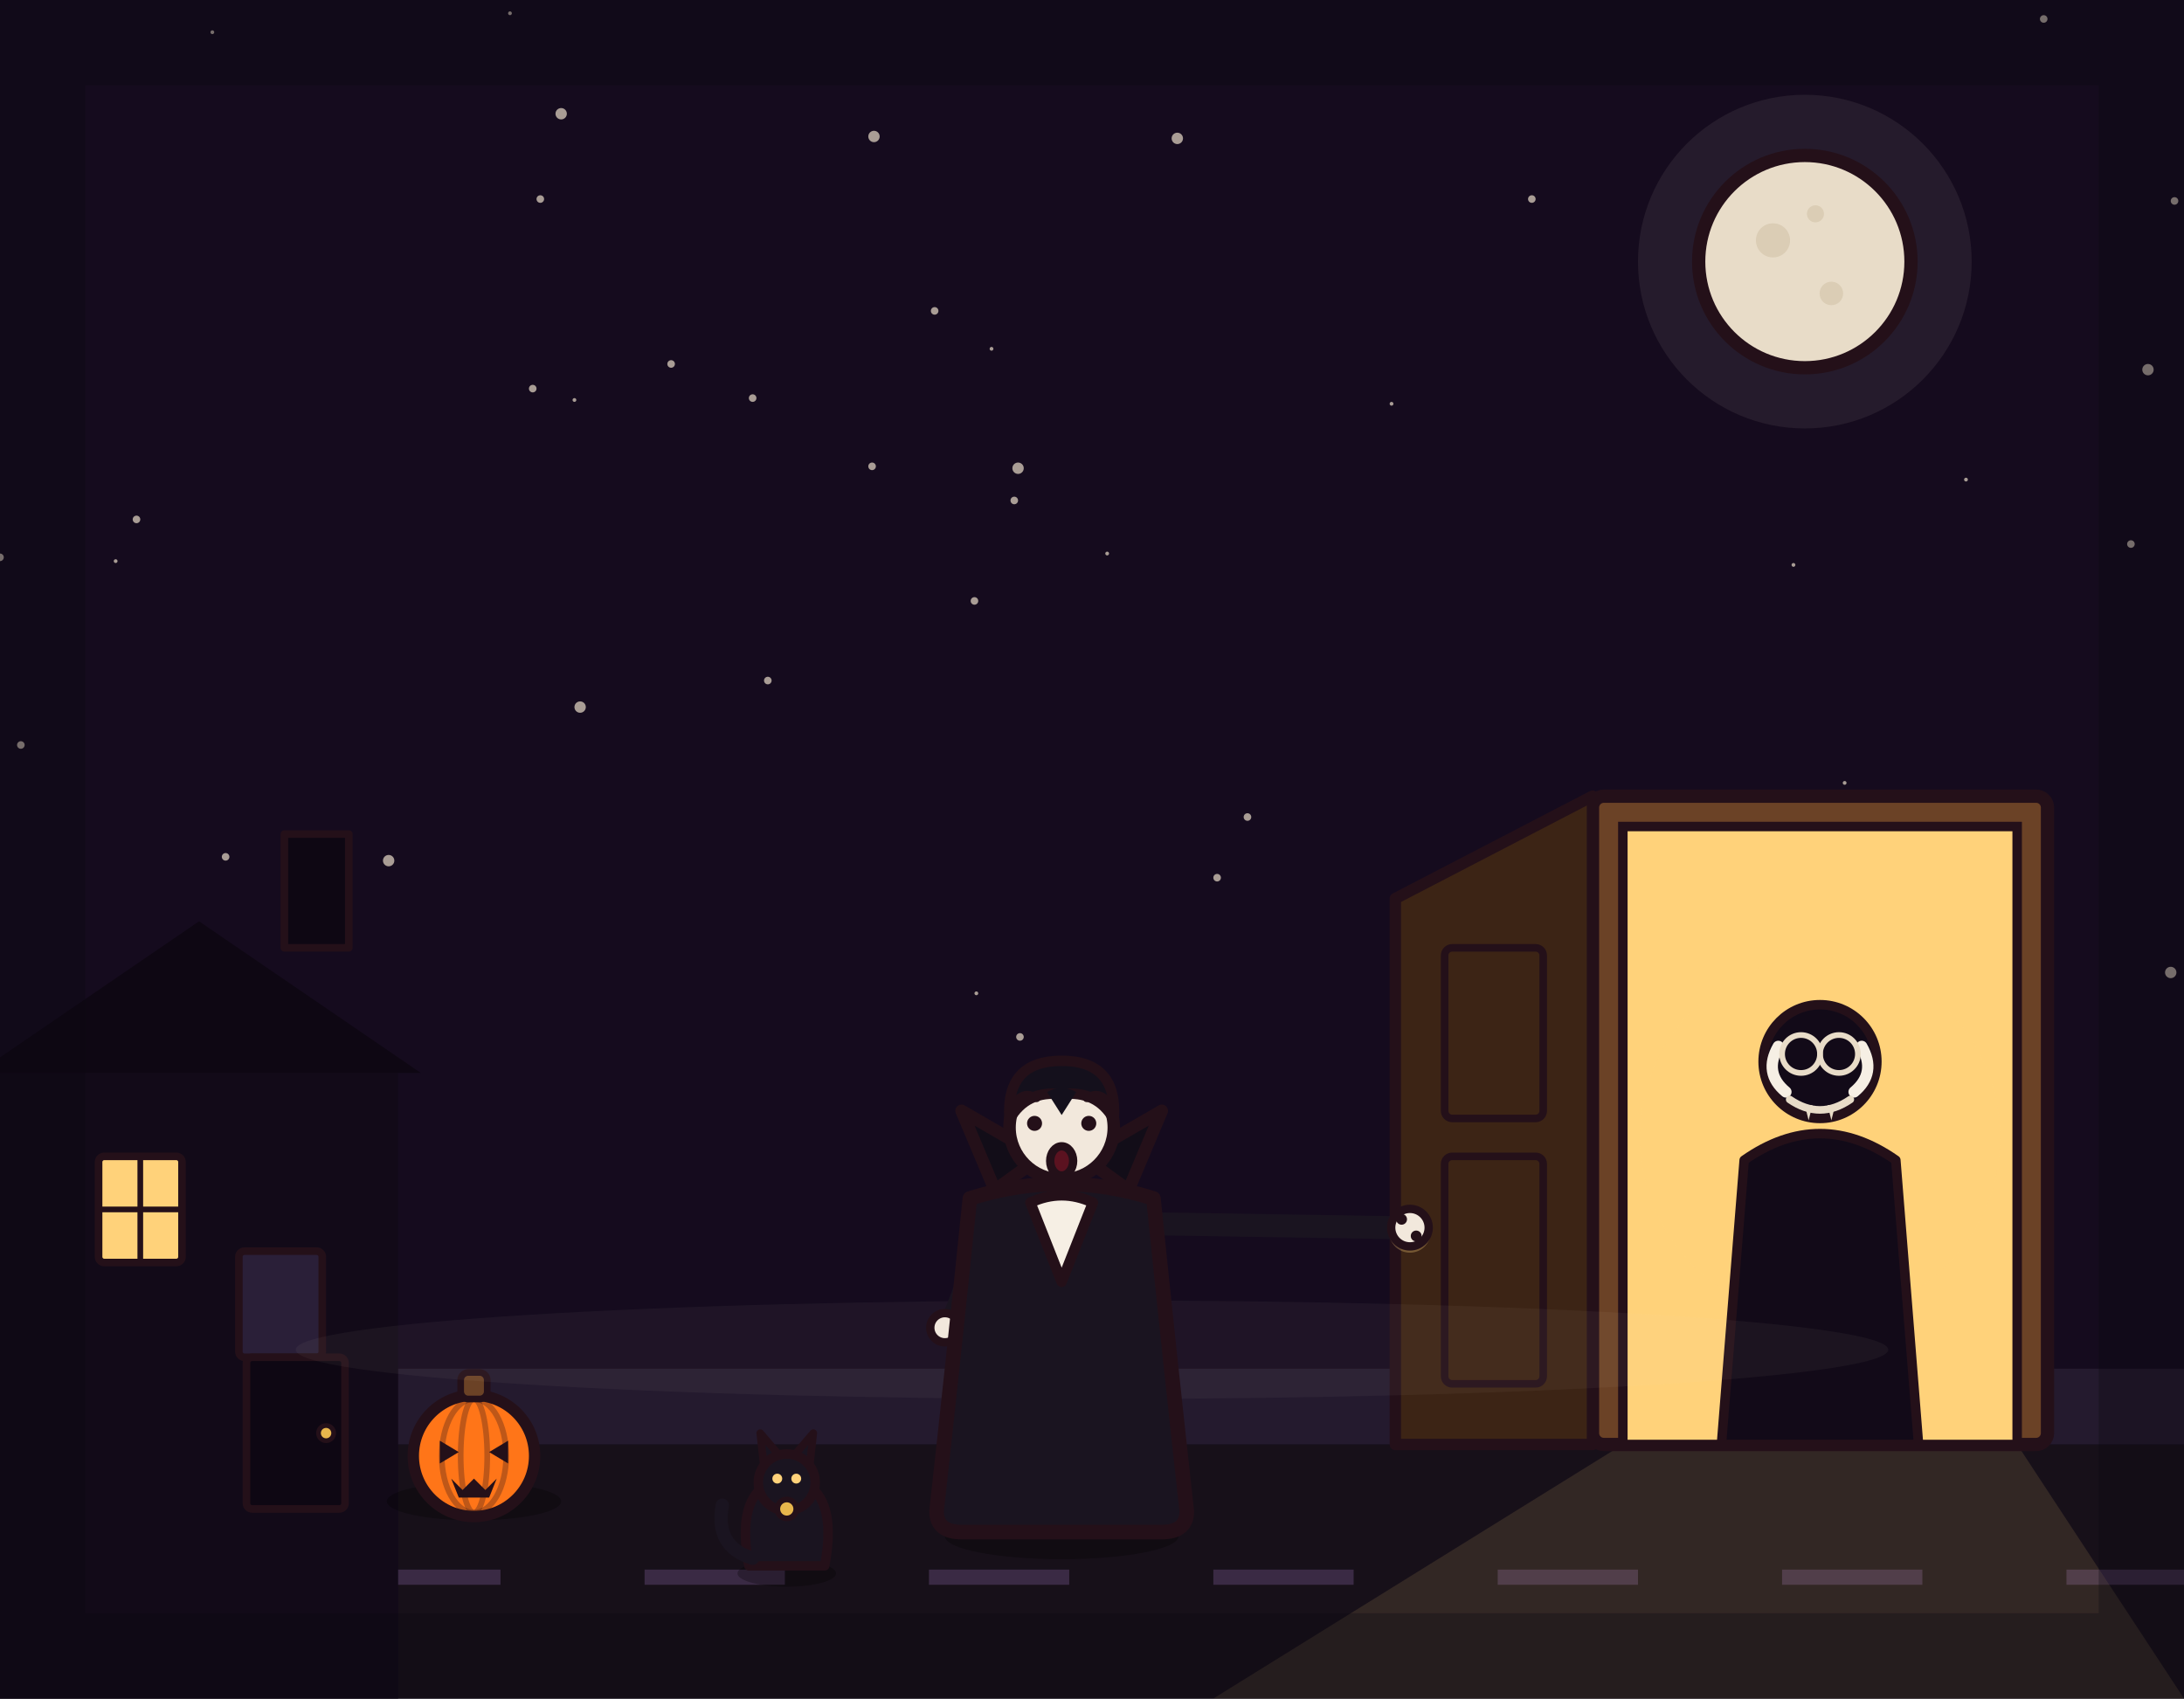
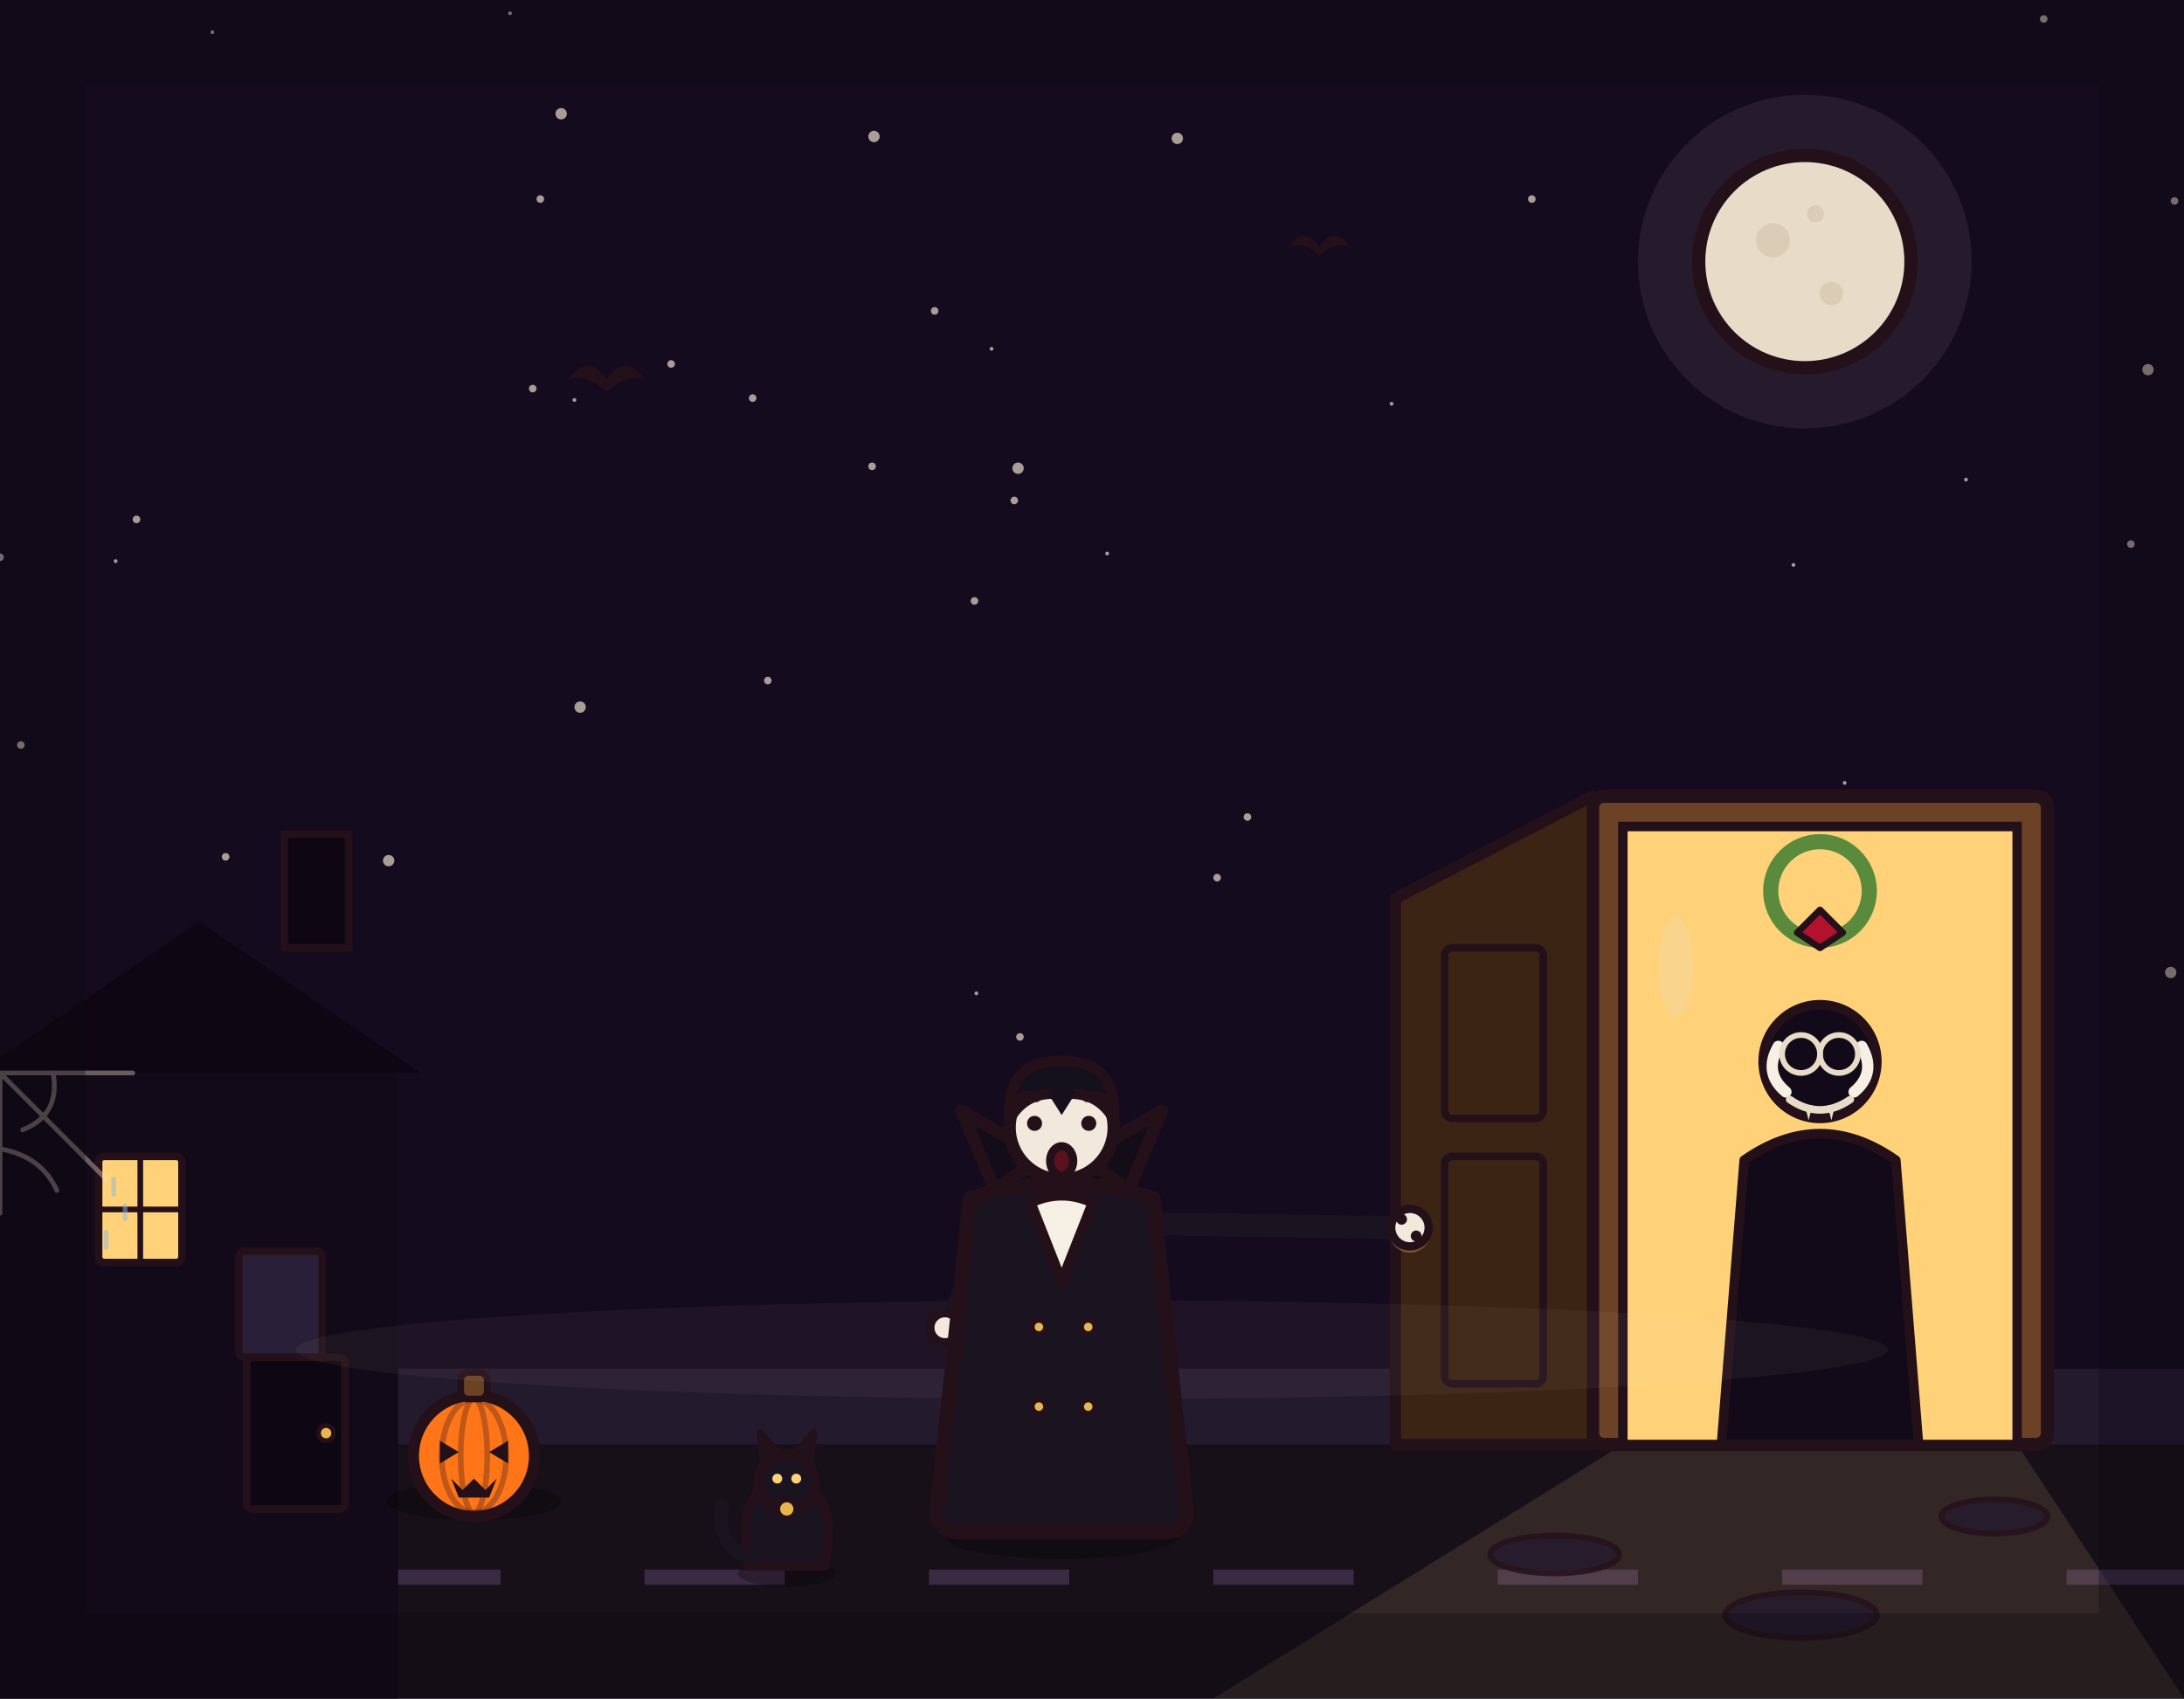
<svg xmlns="http://www.w3.org/2000/svg" viewBox="0 0 1152 896" width="1152" height="896">
  <rect x="0" y="0" width="1152" height="896" fill="#150b1e" />
  <g fill="#e8dcc8" opacity=".7">
    <circle cx="0" cy="294" r="2" />
    <circle cx="303" cy="211" r="1" />
    <circle cx="1124" cy="287" r="2" />
    <circle cx="296" cy="60" r="3" />
    <circle cx="1037" cy="253" r="1" />
    <circle cx="285" cy="105" r="2" />
    <circle cx="119" cy="452" r="2" />
    <circle cx="973" cy="413" r="1" />
    <circle cx="621" cy="73" r="3" />
    <circle cx="535" cy="264" r="2" />
    <circle cx="269" cy="7" r="1" />
    <circle cx="1145" cy="513" r="3" />
    <circle cx="658" cy="431" r="2" />
    <circle cx="397" cy="210" r="2" />
    <circle cx="405" cy="359" r="2" />
    <circle cx="61" cy="296" r="1" />
    <circle cx="523" cy="184" r="1" />
    <circle cx="75" cy="552" r="2" />
    <circle cx="103" cy="556" r="2" />
    <circle cx="808" cy="105" r="2" />
    <circle cx="1147" cy="106" r="2" />
    <circle cx="460" cy="246" r="2" />
    <circle cx="205" cy="454" r="3" />
    <circle cx="112" cy="17" r="1" />
    <circle cx="734" cy="213" r="1" />
    <circle cx="584" cy="292" r="1" />
    <circle cx="1133" cy="195" r="3" />
    <circle cx="306" cy="373" r="3" />
    <circle cx="537" cy="247" r="3" />
    <circle cx="538" cy="547" r="2" />
    <circle cx="915" cy="485" r="2" />
    <circle cx="642" cy="463" r="2" />
    <circle cx="354" cy="192" r="2" />
    <circle cx="514" cy="317" r="2" />
    <circle cx="72" cy="274" r="2" />
    <circle cx="11" cy="393" r="2" />
    <circle cx="515" cy="524" r="1" />
    <circle cx="493" cy="164" r="2" />
    <circle cx="281" cy="205" r="2" />
    <circle cx="1078" cy="10" r="2" />
    <circle cx="946" cy="298" r="1" />
    <circle cx="461" cy="72" r="3" />
  </g>
  <circle cx="952" cy="138" r="88" fill="#e8dcc8" opacity=".08" />
  <circle cx="952" cy="138" r="56" fill="#e8dcc8" stroke="#241019" stroke-width="7" stroke-linejoin="round" />
  <circle cx="935.2" cy="126.8" r="9" fill="#d9cbb2" opacity=".9" />
  <circle cx="966" cy="154.8" r="6.2" fill="#d9cbb2" opacity=".9" />
  <circle cx="957.6" cy="112.8" r="4.5" fill="#d9cbb2" opacity=".9" />
  <rect x="0" y="722" width="1152" height="40" fill="#241a2e" />
  <rect x="0" y="762" width="1152" height="134" fill="#171019" />
  <path d="M40 828h74v8h-74zM190 828h74v8h-74zM340 828h74v8h-74zM490 828h74v8h-74zM640 828h74v8h-74zM790 828h74v8h-74zM940 828h74v8h-74zM1090 828h74v8h-74z" fill="#3a2a44" />
  <g>
    <rect x="0" y="566" width="210" height="330" fill="#120a18" />
    <path d="M-12 566 L105 486 L222 566 Z" fill="#0e0713" />
    <rect x="150" y="440" width="34" height="60" fill="#0e0713" stroke="#241019" stroke-width="4" stroke-linejoin="round" />
    <rect x="52" y="610" width="44" height="56" rx="3" fill="#ffd27a" stroke="#241019" stroke-width="4" stroke-linejoin="round" />
    <line x1="74" y1="610" x2="74" y2="666" stroke="#241019" stroke-width="3" />
    <line x1="52" y1="638" x2="96" y2="638" stroke="#241019" stroke-width="3" />
    <rect x="126" y="660" width="44" height="56" rx="3" fill="#2a1f38" stroke="#241019" stroke-width="4" stroke-linejoin="round" />
    <rect x="130" y="716" width="52" height="80" rx="3" fill="#0e0713" stroke="#241019" stroke-width="4" stroke-linejoin="round" />
    <circle cx="172" cy="756" r="4" fill="#e8b64c" stroke="#241019" stroke-width="2.5" />
  </g>
  <polygon points="856,762 1064,762 1152,896 640,896" fill="#ffd27a" opacity=".12" />
  <g>
    <rect x="840" y="420" width="240" height="342" rx="6" fill="#6b4226" stroke="#241019" stroke-width="7" stroke-linejoin="round" />
    <rect x="856" y="436" width="208" height="326" fill="#ffd27a" stroke="#241019" stroke-width="5" />
    <circle cx="960" cy="600" r="95" fill="#ffd27a" opacity=".5" />
    <g>
      <path d="M908 762 L920 612 Q960 584 1000 612 L1012 762 Z" fill="#120a18" stroke="#241019" stroke-width="5" stroke-linejoin="round" />
      <circle cx="960" cy="560" r="30" fill="#120a18" stroke="#241019" stroke-width="5" />
      <path d="M938 552 Q930 566 942 576" fill="none" stroke="#f6efe4" stroke-width="6" stroke-linecap="round" />
      <path d="M982 552 Q990 566 978 576" fill="none" stroke="#f6efe4" stroke-width="6" stroke-linecap="round" />
      <circle cx="950" cy="556" r="10" fill="none" stroke="#e8dcc8" stroke-width="3" />
      <circle cx="970" cy="556" r="10" fill="none" stroke="#e8dcc8" stroke-width="3" />
      <line x1="960" y1="556" x2="960" y2="556" stroke="#e8dcc8" stroke-width="3" />
      <path d="M944 580 Q960 591 976 580" fill="none" stroke="#e8dcc8" stroke-width="4" stroke-linecap="round" />
      <path d="M952 583 L956 583 L954 591 Z" fill="#e8dcc8" />
      <path d="M964 583 L968 583 L966 591 Z" fill="#e8dcc8" />
    </g>
    <polygon points="840,420 736,474 736,762 840,762" fill="#3c2415" stroke="#241019" stroke-width="6" stroke-linejoin="round" />
    <rect x="762" y="500" width="52" height="90" rx="4" fill="none" stroke="#241019" stroke-width="4" stroke-linejoin="round" />
    <rect x="762" y="610" width="52" height="120" rx="4" fill="none" stroke="#241019" stroke-width="4" stroke-linejoin="round" />
    <circle cx="744" cy="650" r="7" fill="#e8b64c" stroke="#241019" stroke-width="3.5" />
  </g>
  <g>
    <ellipse cx="250" cy="792" rx="46" ry="10" fill="#000000" opacity=".28" />
    <circle cx="250" cy="768" r="32" fill="#ff7518" stroke="#241019" stroke-width="6" stroke-linejoin="round" />
    <ellipse cx="250" cy="768" rx="17" ry="30" fill="none" stroke="#241019" stroke-width="3" opacity=".3" />
    <ellipse cx="250" cy="768" rx="7" ry="30" fill="none" stroke="#241019" stroke-width="3" opacity=".3" />
    <rect x="243" y="724" width="14" height="14" rx="4" fill="#6b4226" stroke="#241019" stroke-width="3.5" stroke-linejoin="round" />
    <path d="M232 760 L242 766 L232 772 Z" fill="#241019" />
    <path d="M268 760 L258 766 L268 772 Z" fill="#241019" />
    <path d="M238 780 L244 786 L250 780 L256 786 L262 780 L258 790 L242 790 Z" fill="#241019" />
  </g>
  <ellipse cx="576" cy="712" rx="420" ry="26" fill="#e8dcc8" opacity=".05" />
  <g transform="translate(560 806) scale(1.1)">
    <ellipse cx="0" cy="4" rx="56" ry="11" fill="#000000" opacity=".28" />
    <path d="M-12 -62 L-16 -6" fill="none" stroke="#241a2e" stroke-width="15" stroke-linecap="round" />
    <path d="M12 -62 L16 -6" fill="none" stroke="#241a2e" stroke-width="15" stroke-linecap="round" />
    <ellipse cx="-18" cy="-4" rx="15" ry="7" fill="#14101c" stroke="#241019" stroke-width="4" stroke-linejoin="round" />
    <ellipse cx="18" cy="-4" rx="15" ry="7" fill="#14101c" stroke="#241019" stroke-width="4" stroke-linejoin="round" />
    <path d="M-34 -146 L-52 -100" fill="none" stroke="#1a1420" stroke-width="11" stroke-linecap="round" />
    <circle cx="-56" cy="-96" r="7" fill="#f2e8dc" stroke="#241019" stroke-width="4" stroke-linejoin="round" />
    <path d="M34 -146 L160 -144" fill="none" stroke="#1a1420" stroke-width="11" stroke-linecap="round" />
    <circle cx="167" cy="-142" r="10" fill="#ffd27a" opacity=".3" stroke="none" />
    <circle cx="167" cy="-144" r="9" fill="#f2e8dc" stroke="#241019" stroke-width="4" stroke-linejoin="round" />
    <circle cx="163" cy="-148" r="2.6" fill="#241019" />
    <circle cx="170" cy="-140" r="2.6" fill="#241019" />
    <path d="M-44 -158 Q-52 -80 -60 -8 Q-60 2 -48 2 L48 2 Q60 2 60 -8 Q52 -80 44 -158 Q0 -172 -44 -158 Z" fill="#1a1420" stroke="#241019" stroke-width="7" stroke-linejoin="round" />
    <path d="M-32 -162 L-48 -200 L-10 -178 Z" fill="#120d18" stroke="#241019" stroke-width="6" stroke-linejoin="round" />
    <path d="M32 -162 L48 -200 L10 -178 Z" fill="#120d18" stroke="#241019" stroke-width="6" stroke-linejoin="round" />
    <path d="M-15 -156 L0 -118 L15 -156 Q0 -163 -15 -156 Z" fill="#f6efe4" stroke="#241019" stroke-width="5" stroke-linejoin="round" />
    <circle cx="0" cy="-192" r="25" fill="#f2e8dc" stroke="#241019" stroke-width="6" stroke-linejoin="round" />
    <path d="M-25 -196 Q-27 -224 0 -224 Q27 -224 25 -196 Q17 -210 0 -208 Q-17 -210 -25 -196 Z" fill="#14101c" stroke="#241019" stroke-width="5" stroke-linejoin="round" />
    <path d="M-7 -209 L0 -198 L7 -209 Q0 -213 -7 -209 Z" fill="#14101c" />
    <path d="M-22 -205 Q-17 -210 -12 -206" fill="none" stroke="#241019" stroke-width="3.6" stroke-linecap="round" />
    <path d="M12 -206 Q17 -210 22 -205" fill="none" stroke="#241019" stroke-width="3.6" stroke-linecap="round" />
    <circle cx="-13" cy="-194" r="3.6" fill="#241019" />
    <circle cx="13" cy="-194" r="3.6" fill="#241019" />
    <ellipse cx="0" cy="-176" rx="5.5" ry="7" fill="#5b1220" stroke="#241019" stroke-width="4" stroke-linejoin="round" />
  </g>
  <g transform="translate(415 826)">
    <ellipse cx="0" cy="4" rx="26" ry="7" fill="#000000" opacity=".28" />
    <path d="M-20 0 Q-26 -32 -12 -42 Q0 -48 12 -42 Q26 -32 20 0 Z" fill="#1a1420" stroke="#241019" stroke-width="5" stroke-linejoin="round" />
    <path d="M-18 -4 Q-38 -10 -34 -32" fill="none" stroke="#1a1420" stroke-width="7" stroke-linecap="round" />
    <path d="M-12 -52 L-14 -70 L-2 -56 Z" fill="#1a1420" stroke="#241019" stroke-width="4" stroke-linejoin="round" />
    <path d="M12 -52 L14 -70 L2 -56 Z" fill="#1a1420" stroke="#241019" stroke-width="4" stroke-linejoin="round" />
    <circle cx="0" cy="-44" r="15" fill="#1a1420" stroke="#241019" stroke-width="5" stroke-linejoin="round" />
    <circle cx="-5" cy="-46" r="2.6" fill="#ffd27a" />
    <circle cx="5" cy="-46" r="2.6" fill="#ffd27a" />
    <circle cx="0" cy="-30" r="5" fill="#e8b64c" stroke="#241019" stroke-width="3" />
  </g>
+   <path d="M300 200 Q310 186 320 200 Q330 186 340 200 Q330 197 320 207 Q310 197 300 200 Z" fill="#241019" />
+   <path d="M680 130 Q688 119 696 130 Q704 119 712 130 Q704 127 696 135 Q688 127 680 130 Z" fill="#241019" />
+   <circle cx="960" cy="470" r="26" fill="none" stroke="#5a8a3c" stroke-width="8" />
+   <path d="M948 492 L960 480 L972 492 L960 500 Z" fill="#b3122e" stroke="#241019" stroke-width="3.5" stroke-linejoin="round" stroke-linecap="round" />
+   <ellipse cx="884" cy="510" rx="9" ry="26" fill="#e8dcc8" opacity=".25" />
+   <ellipse cx="820" cy="820" rx="34" ry="10" fill="#241a2e" stroke="#241019" stroke-width="3" opacity=".85" />
+   <ellipse cx="950" cy="852" rx="40" ry="12" fill="#241a2e" stroke="#241019" stroke-width="3" opacity=".85" />
+   <ellipse cx="1052" cy="800" rx="28" ry="9" fill="#241a2e" stroke="#241019" stroke-width="3" opacity=".85" />
+   <circle cx="548" cy="700" r="3.5" fill="#e8b64c" stroke="#241019" stroke-width="2.5" />
+   <circle cx="548" cy="742" r="3.5" fill="#e8b64c" stroke="#241019" stroke-width="2.5" />
+   <circle cx="574" cy="700" r="3.5" fill="#e8b64c" stroke="#241019" stroke-width="2.5" />
+   <circle cx="574" cy="742" r="3.5" fill="#e8b64c" stroke="#241019" stroke-width="2.5" />
+   <g stroke="#e8dcc8" stroke-width="2.5" opacity=".4" fill="none" stroke-linecap="round">
+     <path d="M0 566 L70 566 M0 566 L0 640 M0 566 L56 622" />
+     <path d="M28 566 Q32 588 12 596" />
+     <path d="M0 606 Q22 610 30 628" />
+   </g>
+   <path d="M60 622 l0 8 M66 636 l0 7 M56 650 l0 8" stroke="#8fb8d8" stroke-width="2.5" opacity=".5" stroke-linecap="round" />
  <rect x="0" y="0" width="1152" height="896" fill="none" stroke="#0b0710" stroke-width="90" opacity="0.32" />
</svg>
